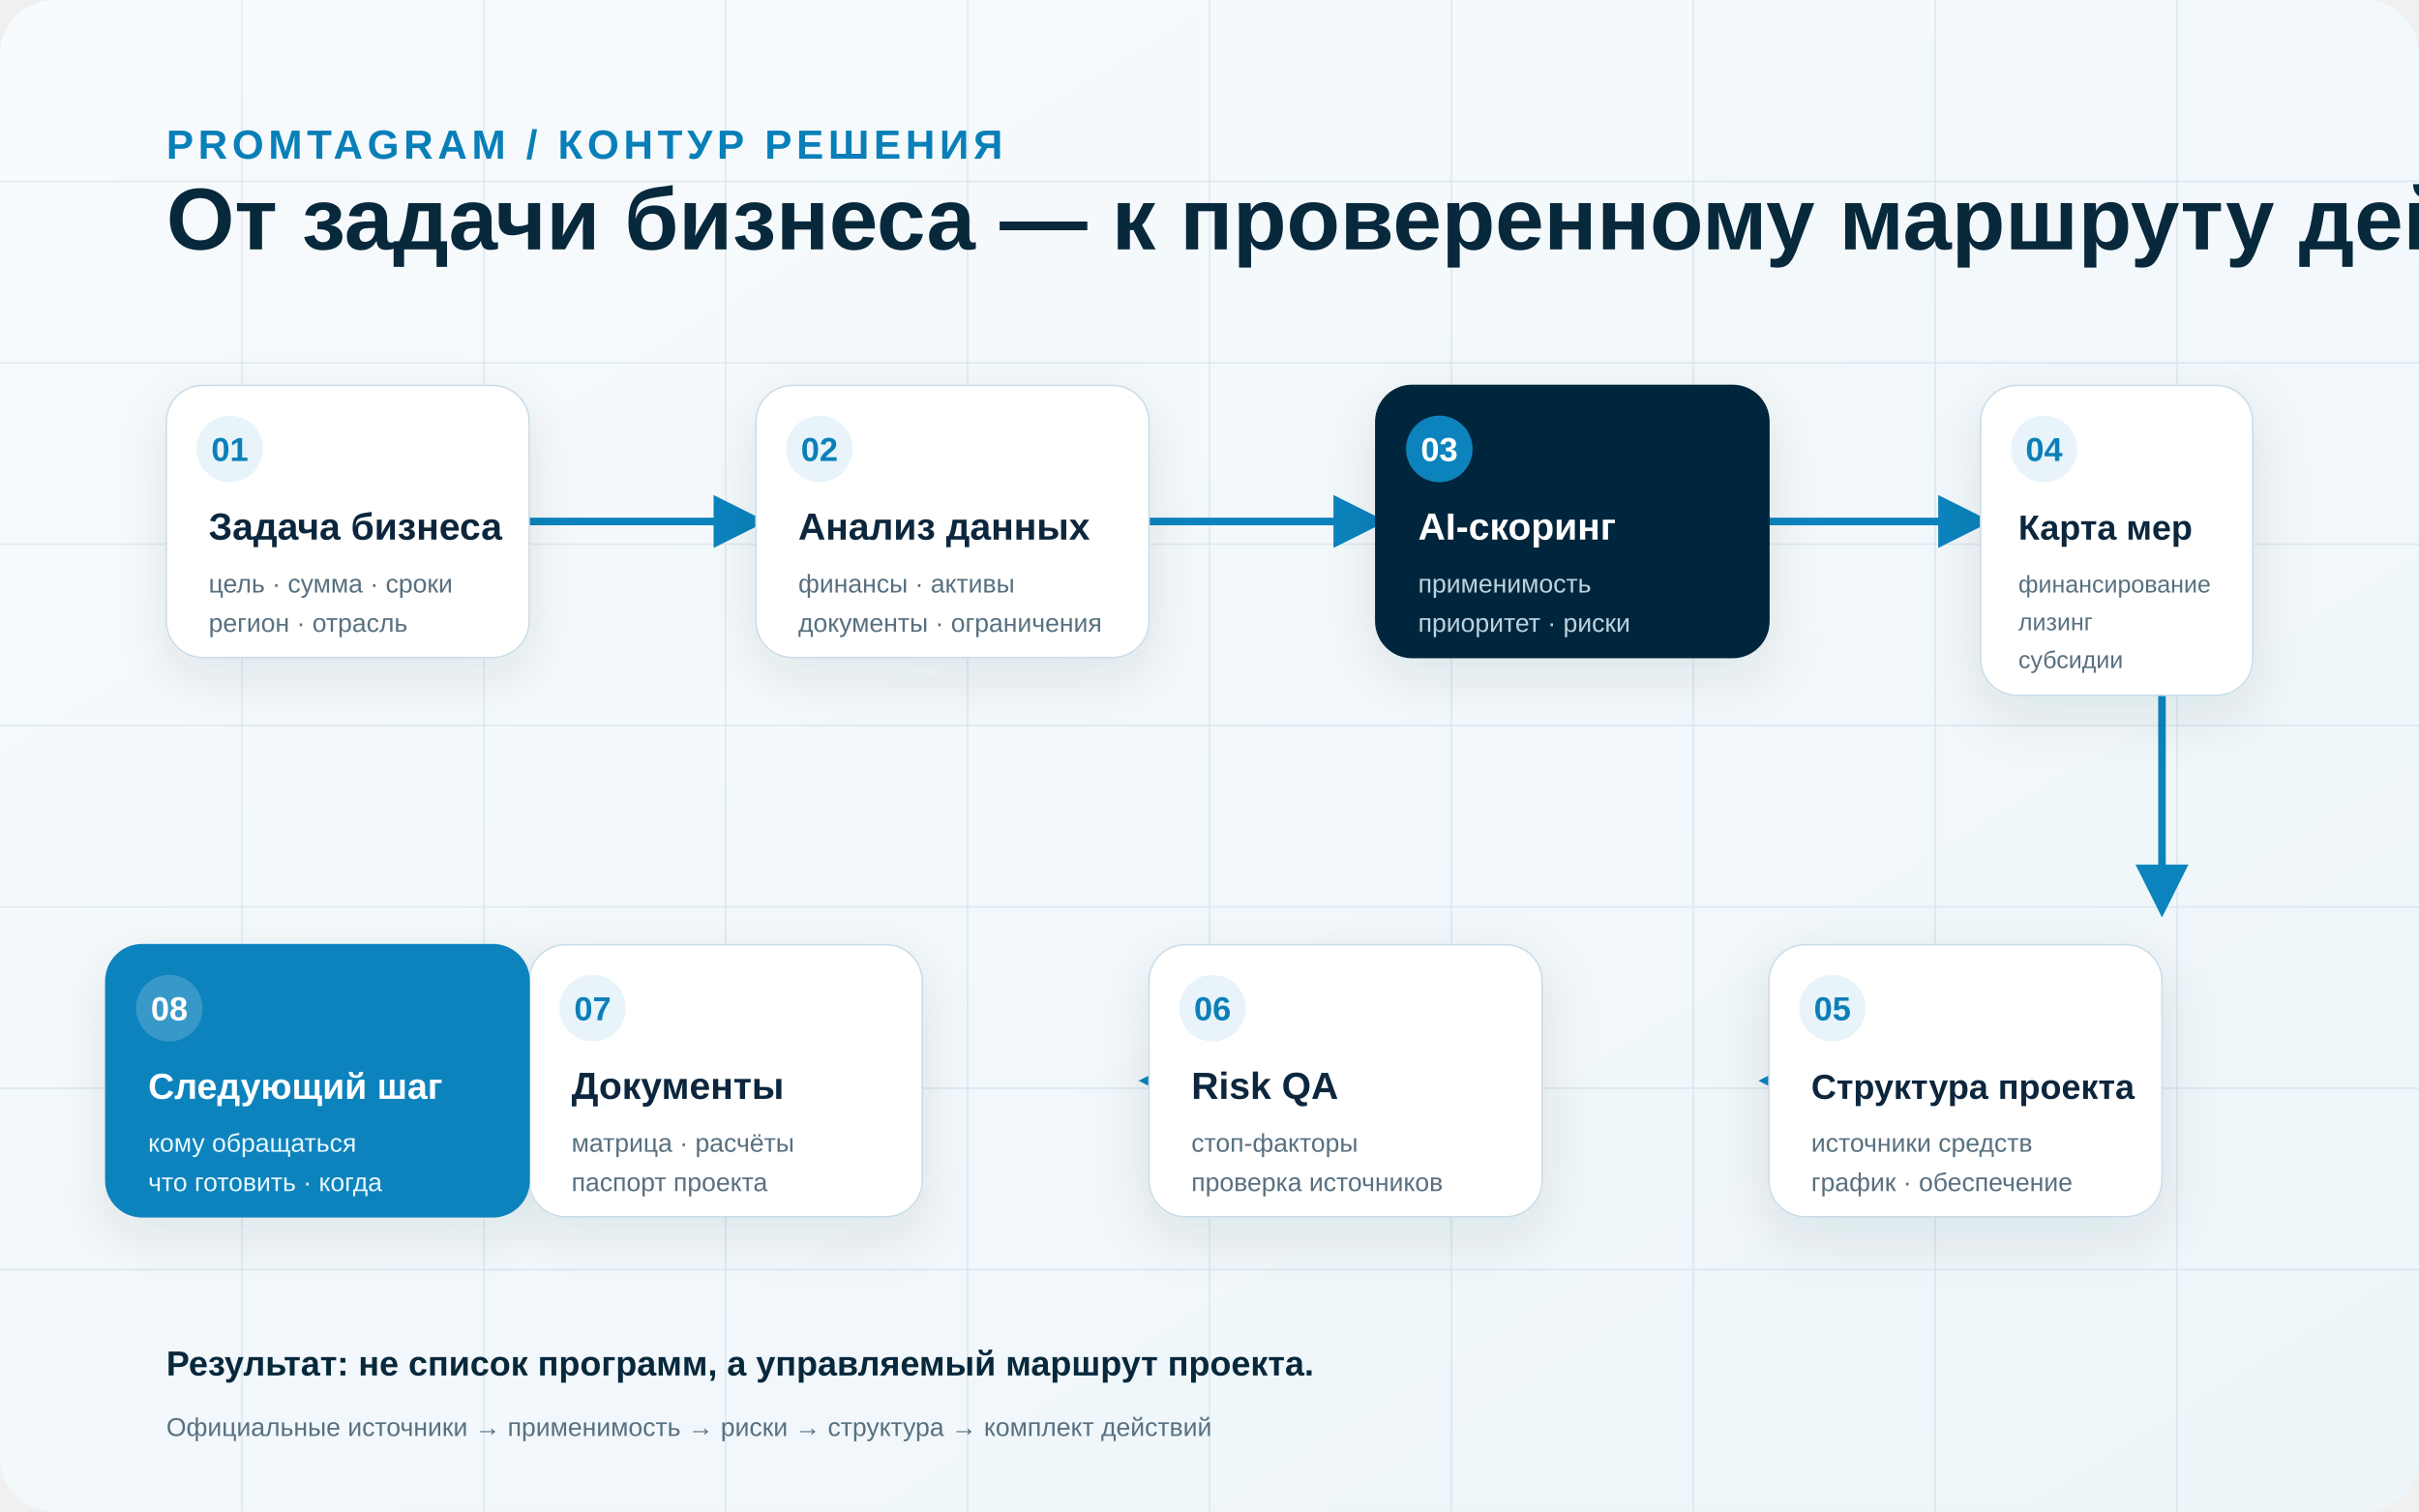
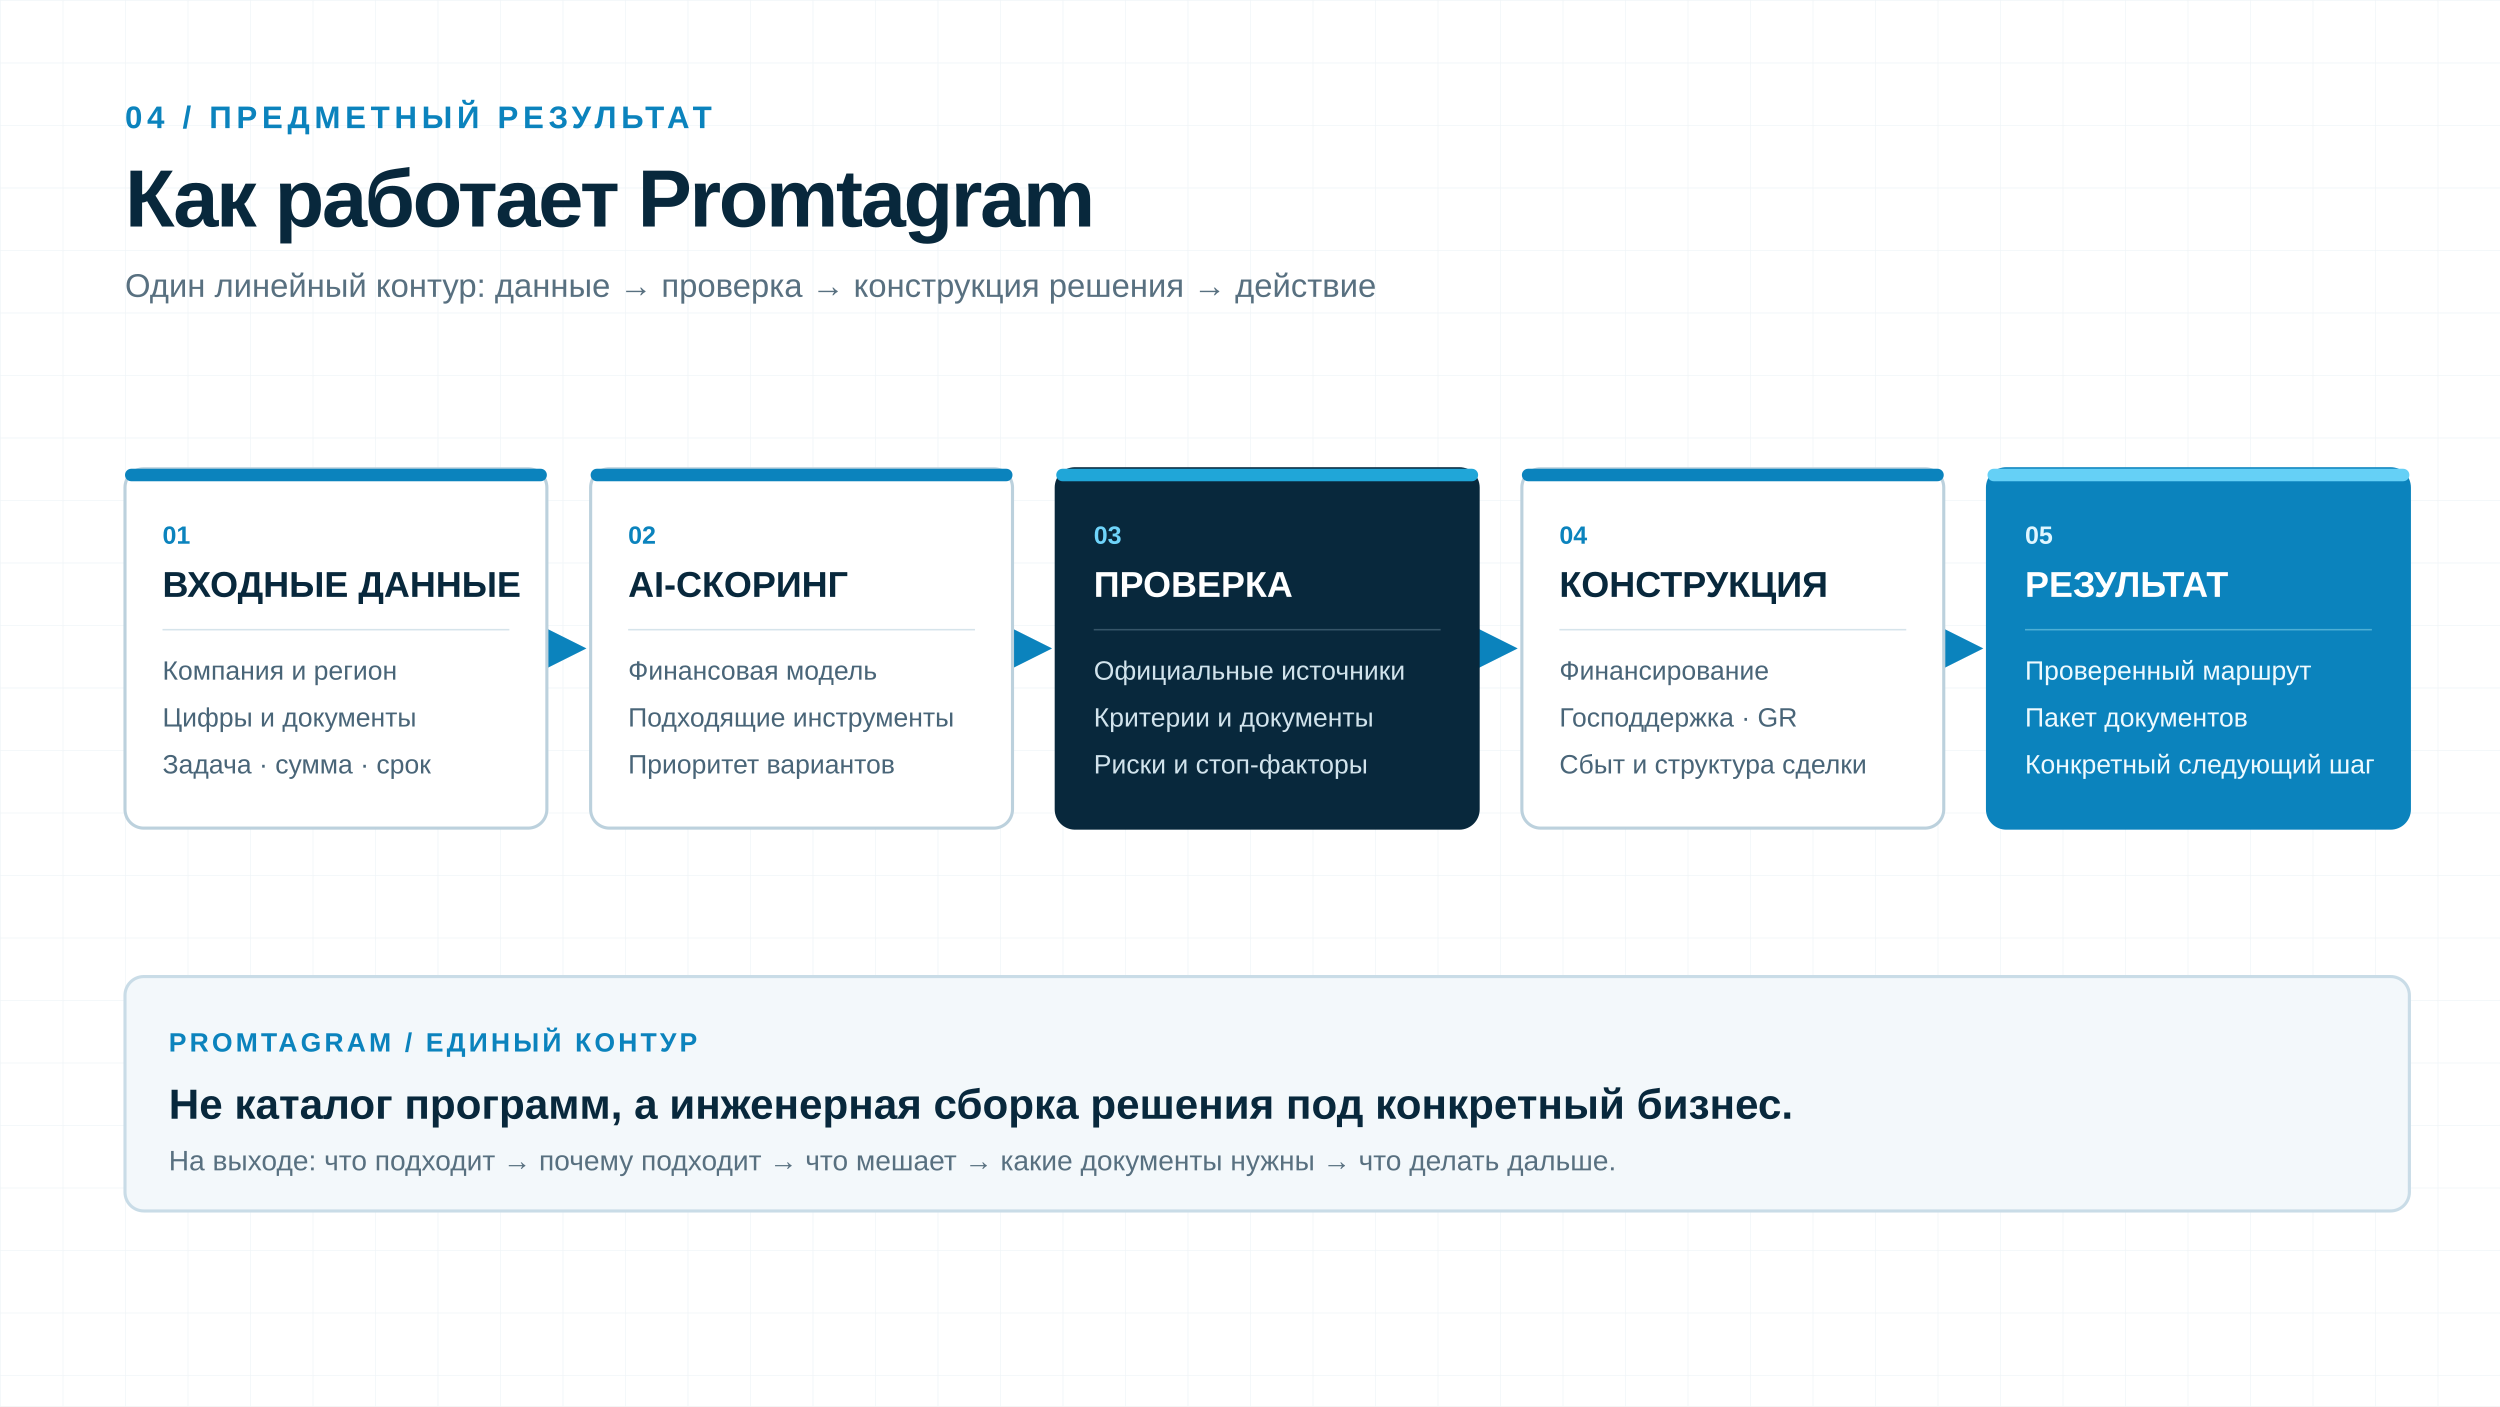
- <svg xmlns="http://www.w3.org/2000/svg" viewBox="0 0 1600 1000" role="img" aria-labelledby="title desc">
+ <svg xmlns="http://www.w3.org/2000/svg" viewBox="0 0 1600 900" role="img" aria-labelledby="title desc">
  <defs>
-     <linearGradient id="bg" x1="0" y1="0" x2="1" y2="1">
-       <stop stop-color="#f8fbfd" />
-       <stop offset="1" stop-color="#edf5f9" />
-     </linearGradient>
-     <filter id="shadow" x="-20%" y="-20%" width="140%" height="140%">
-       <feDropShadow dx="0" dy="12" stdDeviation="18" flood-color="#08283c" flood-opacity=".10" />
-     </filter>
-     <marker id="arrow" viewBox="0 0 10 10" refX="8" refY="5" markerWidth="7" markerHeight="7" orient="auto-start-reverse">
-       <path d="M0 0 10 5 0 10z" fill="#0b83bd" />
+     <pattern id="grid" width="40" height="40" patternUnits="userSpaceOnUse">
+       <path d="M40 0H0V40" fill="none" stroke="#dce8ee" stroke-width="1" />
+     </pattern>
+     <marker id="arrow" viewBox="0 0 12 12" refX="10" refY="6" markerWidth="8" markerHeight="8" orient="auto">
+       <path d="M0 0L12 6L0 12Z" fill="#0b83bd" />
    </marker>
  </defs>
-   <rect width="1600" height="1000" rx="36" fill="url(#bg)" />
-   <g opacity=".24" stroke="#8fb7ca" stroke-width="1">
-     <path d="M0 120H1600M0 240H1600M0 360H1600M0 480H1600M0 600H1600M0 720H1600M0 840H1600" />
-     <path d="M160 0V1000M320 0V1000M480 0V1000M640 0V1000M800 0V1000M960 0V1000M1120 0V1000M1280 0V1000M1440 0V1000" />
-   </g>
-   <text x="110" y="105" font-family="Arial,sans-serif" font-size="27" font-weight="700" letter-spacing="3" fill="#087fb8">PROMTAGRAM / КОНТУР РЕШЕНИЯ</text>
-   <text x="110" y="165" font-family="Arial,sans-serif" font-size="58" font-weight="700" fill="#08283c">От задачи бизнеса — к проверенному маршруту действий</text>
-   <g fill="none" stroke="#0b83bd" stroke-width="5" marker-end="url(#arrow)">
-     <path d="M350 345H500" />
-     <path d="M760 345H910" />
-     <path d="M1170 345H1310" />
-     <path d="M1430 460V600" />
-     <path d="M1310 715H1170" />
-     <path d="M910 715H760" />
-     <path d="M500 715H350" />
-   </g>
-   <g filter="url(#shadow)" font-family="Arial,sans-serif">
-     <g transform="translate(110 255)">
-       <rect width="240" height="180" rx="24" fill="#fff" stroke="#c9dce7" />
-       <circle cx="42" cy="42" r="22" fill="#e8f4fa" />
-       <text x="42" y="50" text-anchor="middle" font-size="22" font-weight="700" fill="#087fb8">01</text>
-       <text x="28" y="102" font-size="25" font-weight="700" fill="#08283c">Задача бизнеса</text>
-       <text x="28" y="137" font-size="17" fill="#587080">цель · сумма · сроки</text>
-       <text x="28" y="163" font-size="17" fill="#587080">регион · отрасль</text>
+   <rect width="1600" height="900" fill="#ffffff" />
+   <rect width="1600" height="900" fill="url(#grid)" opacity=".42" />
+   <g font-family="Arial,Helvetica,sans-serif">
+     <text x="80" y="82" font-size="20" font-weight="700" letter-spacing="3" fill="#0b83bd">04 / ПРЕДМЕТНЫЙ РЕЗУЛЬТАТ</text>
+     <text x="80" y="145" font-size="52" font-weight="700" letter-spacing="-1.5" fill="#08283c">Как работает Promtagram</text>
+     <text x="80" y="190" font-size="21" fill="#587080">Один линейный контур: данные → проверка → конструкция решения → действие</text>
+     <g stroke="#0b83bd" stroke-width="4" fill="none" marker-end="url(#arrow)">
+       <path d="M350 415H370" />
+       <path d="M648 415H668" />
+       <path d="M946 415H966" />
+       <path d="M1244 415H1264" />
    </g>
-     <g transform="translate(500 255)">
-       <rect width="260" height="180" rx="24" fill="#fff" stroke="#c9dce7" />
-       <circle cx="42" cy="42" r="22" fill="#e8f4fa" />
-       <text x="42" y="50" text-anchor="middle" font-size="22" font-weight="700" fill="#087fb8">02</text>
-       <text x="28" y="102" font-size="25" font-weight="700" fill="#08283c">Анализ данных</text>
-       <text x="28" y="137" font-size="17" fill="#587080">финансы · активы</text>
-       <text x="28" y="163" font-size="17" fill="#587080">документы · ограничения</text>
+     <g>
+       <g transform="translate(80 300)">
+         <rect width="270" height="230" rx="12" fill="#fff" stroke="#bcd1dd" stroke-width="2" />
+         <rect width="270" height="8" rx="4" fill="#0b83bd" />
+         <text x="24" y="48" font-size="16" font-weight="700" fill="#0b83bd">01</text>
+         <text x="24" y="82" font-size="23" font-weight="700" fill="#08283c">ВХОДНЫЕ ДАННЫЕ</text>
+         <line x1="24" y1="103" x2="246" y2="103" stroke="#d6e4eb" />
+         <text x="24" y="135" font-size="17" fill="#496578">Компания и регион</text>
+         <text x="24" y="165" font-size="17" fill="#496578">Цифры и документы</text>
+         <text x="24" y="195" font-size="17" fill="#496578">Задача · сумма · срок</text>
+       </g>
+       <g transform="translate(378 300)">
+         <rect width="270" height="230" rx="12" fill="#fff" stroke="#bcd1dd" stroke-width="2" />
+         <rect width="270" height="8" rx="4" fill="#0b83bd" />
+         <text x="24" y="48" font-size="16" font-weight="700" fill="#0b83bd">02</text>
+         <text x="24" y="82" font-size="23" font-weight="700" fill="#08283c">AI-СКОРИНГ</text>
+         <line x1="24" y1="103" x2="246" y2="103" stroke="#d6e4eb" />
+         <text x="24" y="135" font-size="17" fill="#496578">Финансовая модель</text>
+         <text x="24" y="165" font-size="17" fill="#496578">Подходящие инструменты</text>
+         <text x="24" y="195" font-size="17" fill="#496578">Приоритет вариантов</text>
+       </g>
+       <g transform="translate(676 300)">
+         <rect width="270" height="230" rx="12" fill="#08283c" stroke="#08283c" stroke-width="2" />
+         <rect width="270" height="8" rx="4" fill="#20a6d8" />
+         <text x="24" y="48" font-size="16" font-weight="700" fill="#6fd4fa">03</text>
+         <text x="24" y="82" font-size="23" font-weight="700" fill="#fff">ПРОВЕРКА</text>
+         <line x1="24" y1="103" x2="246" y2="103" stroke="#365568" />
+         <text x="24" y="135" font-size="17" fill="#d1e3ec">Официальные источники</text>
+         <text x="24" y="165" font-size="17" fill="#d1e3ec">Критерии и документы</text>
+         <text x="24" y="195" font-size="17" fill="#d1e3ec">Риски и стоп-факторы</text>
+       </g>
+       <g transform="translate(974 300)">
+         <rect width="270" height="230" rx="12" fill="#fff" stroke="#bcd1dd" stroke-width="2" />
+         <rect width="270" height="8" rx="4" fill="#0b83bd" />
+         <text x="24" y="48" font-size="16" font-weight="700" fill="#0b83bd">04</text>
+         <text x="24" y="82" font-size="23" font-weight="700" fill="#08283c">КОНСТРУКЦИЯ</text>
+         <line x1="24" y1="103" x2="246" y2="103" stroke="#d6e4eb" />
+         <text x="24" y="135" font-size="17" fill="#496578">Финансирование</text>
+         <text x="24" y="165" font-size="17" fill="#496578">Господдержка · GR</text>
+         <text x="24" y="195" font-size="17" fill="#496578">Сбыт и структура сделки</text>
+       </g>
+       <g transform="translate(1272 300)">
+         <rect width="270" height="230" rx="12" fill="#0b83bd" stroke="#0b83bd" stroke-width="2" />
+         <rect width="270" height="8" rx="4" fill="#65d0f6" />
+         <text x="24" y="48" font-size="16" font-weight="700" fill="#dff6ff">05</text>
+         <text x="24" y="82" font-size="23" font-weight="700" fill="#fff">РЕЗУЛЬТАТ</text>
+         <line x1="24" y1="103" x2="246" y2="103" stroke="#4dafd5" />
+         <text x="24" y="135" font-size="17" fill="#eefaff">Проверенный маршрут</text>
+         <text x="24" y="165" font-size="17" fill="#eefaff">Пакет документов</text>
+         <text x="24" y="195" font-size="17" fill="#eefaff">Конкретный следующий шаг</text>
+       </g>
    </g>
-     <g transform="translate(910 255)">
-       <rect width="260" height="180" rx="24" fill="#06283d" stroke="#06283d" />
-       <circle cx="42" cy="42" r="22" fill="#0b83bd" />
-       <text x="42" y="50" text-anchor="middle" font-size="22" font-weight="700" fill="#fff">03</text>
-       <text x="28" y="102" font-size="25" font-weight="700" fill="#fff">AI-скоринг</text>
-       <text x="28" y="137" font-size="17" fill="#bcd2df">применимость</text>
-       <text x="28" y="163" font-size="17" fill="#bcd2df">приоритет · риски</text>
-     </g>
-     <g transform="translate(1310 255)">
-       <rect width="180" height="205" rx="24" fill="#fff" stroke="#c9dce7" />
-       <circle cx="42" cy="42" r="22" fill="#e8f4fa" />
-       <text x="42" y="50" text-anchor="middle" font-size="22" font-weight="700" fill="#087fb8">04</text>
-       <text x="25" y="102" font-size="23" font-weight="700" fill="#08283c">Карта мер</text>
-       <text x="25" y="137" font-size="16" fill="#587080">финансирование</text>
-       <text x="25" y="162" font-size="16" fill="#587080">лизинг</text>
-       <text x="25" y="187" font-size="16" fill="#587080">субсидии</text>
-     </g>
-     <g transform="translate(1170 625)">
-       <rect width="260" height="180" rx="24" fill="#fff" stroke="#c9dce7" />
-       <circle cx="42" cy="42" r="22" fill="#e8f4fa" />
-       <text x="42" y="50" text-anchor="middle" font-size="22" font-weight="700" fill="#087fb8">05</text>
-       <text x="28" y="102" font-size="23" font-weight="700" fill="#08283c">Структура проекта</text>
-       <text x="28" y="137" font-size="17" fill="#587080">источники средств</text>
-       <text x="28" y="163" font-size="17" fill="#587080">график · обеспечение</text>
-     </g>
-     <g transform="translate(760 625)">
-       <rect width="260" height="180" rx="24" fill="#fff" stroke="#c9dce7" />
-       <circle cx="42" cy="42" r="22" fill="#e8f4fa" />
-       <text x="42" y="50" text-anchor="middle" font-size="22" font-weight="700" fill="#087fb8">06</text>
-       <text x="28" y="102" font-size="25" font-weight="700" fill="#08283c">Risk QA</text>
-       <text x="28" y="137" font-size="17" fill="#587080">стоп-факторы</text>
-       <text x="28" y="163" font-size="17" fill="#587080">проверка источников</text>
-     </g>
-     <g transform="translate(350 625)">
-       <rect width="260" height="180" rx="24" fill="#fff" stroke="#c9dce7" />
-       <circle cx="42" cy="42" r="22" fill="#e8f4fa" />
-       <text x="42" y="50" text-anchor="middle" font-size="22" font-weight="700" fill="#087fb8">07</text>
-       <text x="28" y="102" font-size="25" font-weight="700" fill="#08283c">Документы</text>
-       <text x="28" y="137" font-size="17" fill="#587080">матрица · расчёты</text>
-       <text x="28" y="163" font-size="17" fill="#587080">паспорт проекта</text>
-     </g>
-     <g transform="translate(70 625)">
-       <rect width="280" height="180" rx="24" fill="#0b83bd" stroke="#0b83bd" />
-       <circle cx="42" cy="42" r="22" fill="#fff" opacity=".18" />
-       <text x="42" y="50" text-anchor="middle" font-size="22" font-weight="700" fill="#fff">08</text>
-       <text x="28" y="102" font-size="24" font-weight="700" fill="#fff">Следующий шаг</text>
-       <text x="28" y="137" font-size="17" fill="#e9f7fd">кому обращаться</text>
-       <text x="28" y="163" font-size="17" fill="#e9f7fd">что готовить · когда</text>
+     <g transform="translate(80 625)">
+       <rect width="1462" height="150" rx="12" fill="#f3f8fb" stroke="#c9dce7" stroke-width="2" />
+       <text x="28" y="48" font-size="17" font-weight="700" letter-spacing="2" fill="#0b83bd">PROMTAGRAM / ЕДИНЫЙ КОНТУР</text>
+       <text x="28" y="91" font-size="27" font-weight="700" fill="#08283c">Не каталог программ, а инженерная сборка решения под конкретный бизнес.</text>
+       <text x="28" y="124" font-size="18" fill="#587080">На выходе: что подходит → почему подходит → что мешает → какие документы нужны → что делать дальше.</text>
    </g>
  </g>
-   <text x="110" y="910" font-family="Arial,sans-serif" font-size="23" font-weight="700" fill="#08283c">Результат: не список программ, а управляемый маршрут проекта.</text>
-   <text x="110" y="950" font-family="Arial,sans-serif" font-size="17" fill="#587080">Официальные источники → применимость → риски → структура → комплект действий</text>
</svg>
